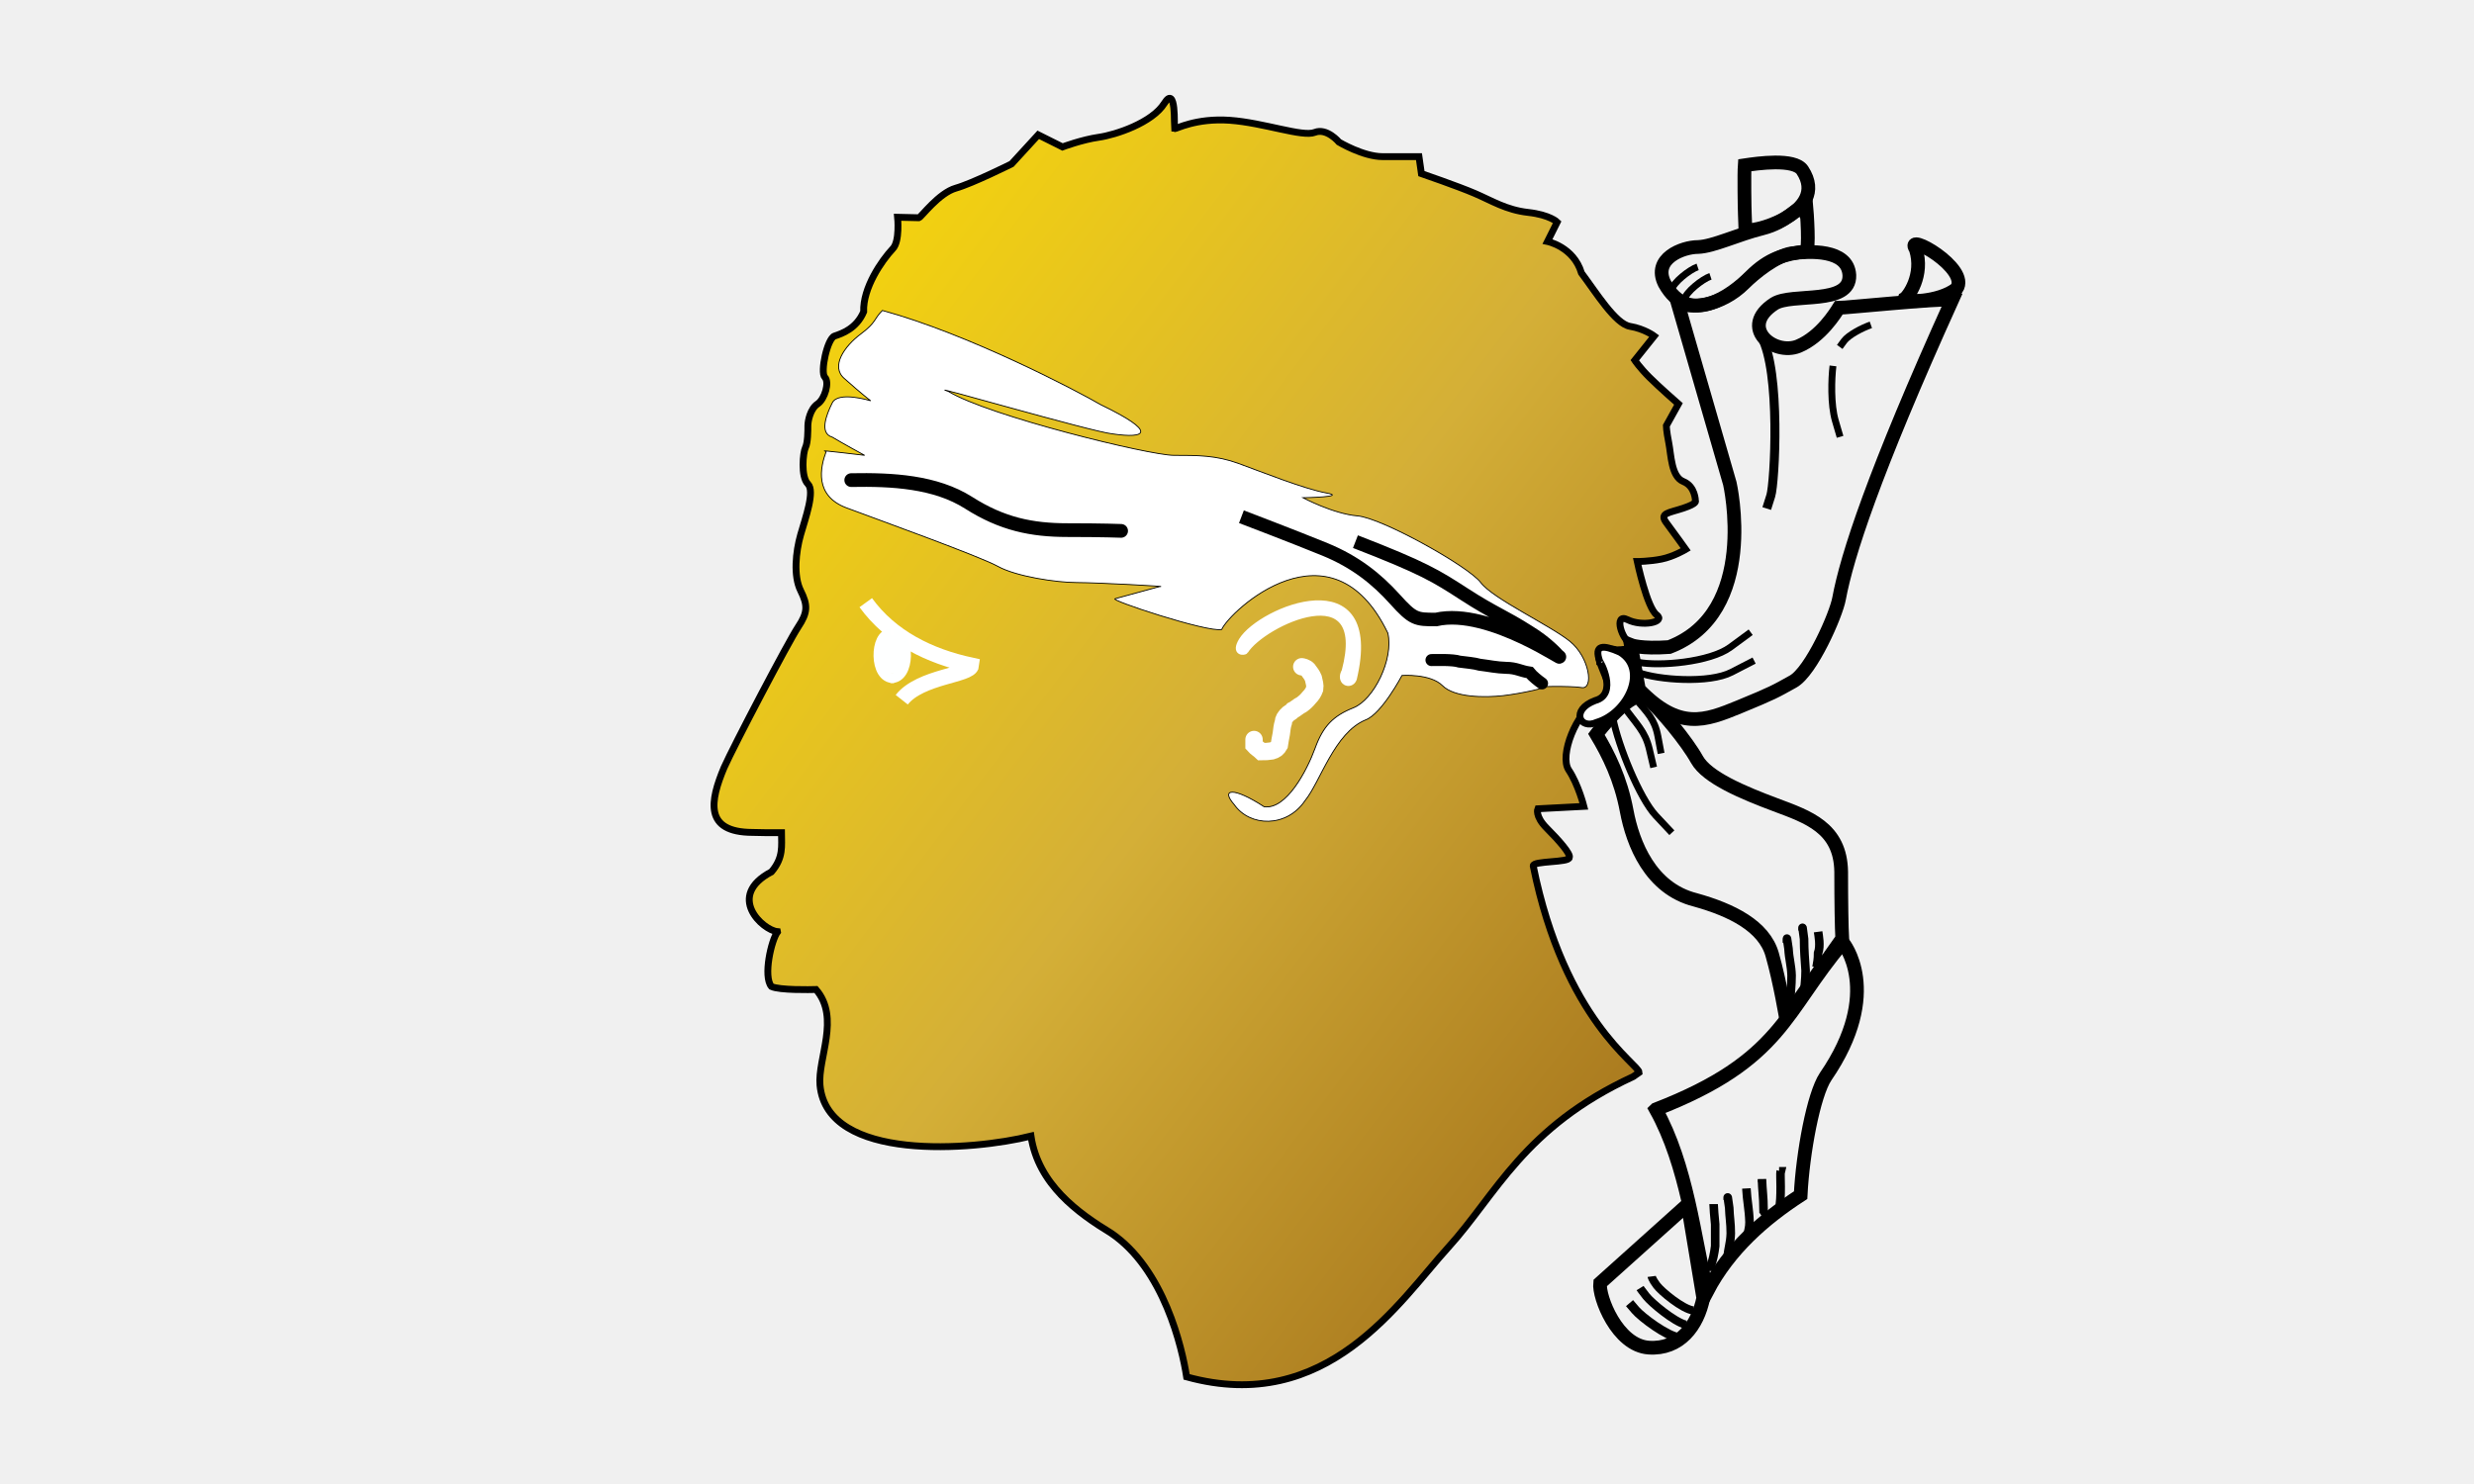
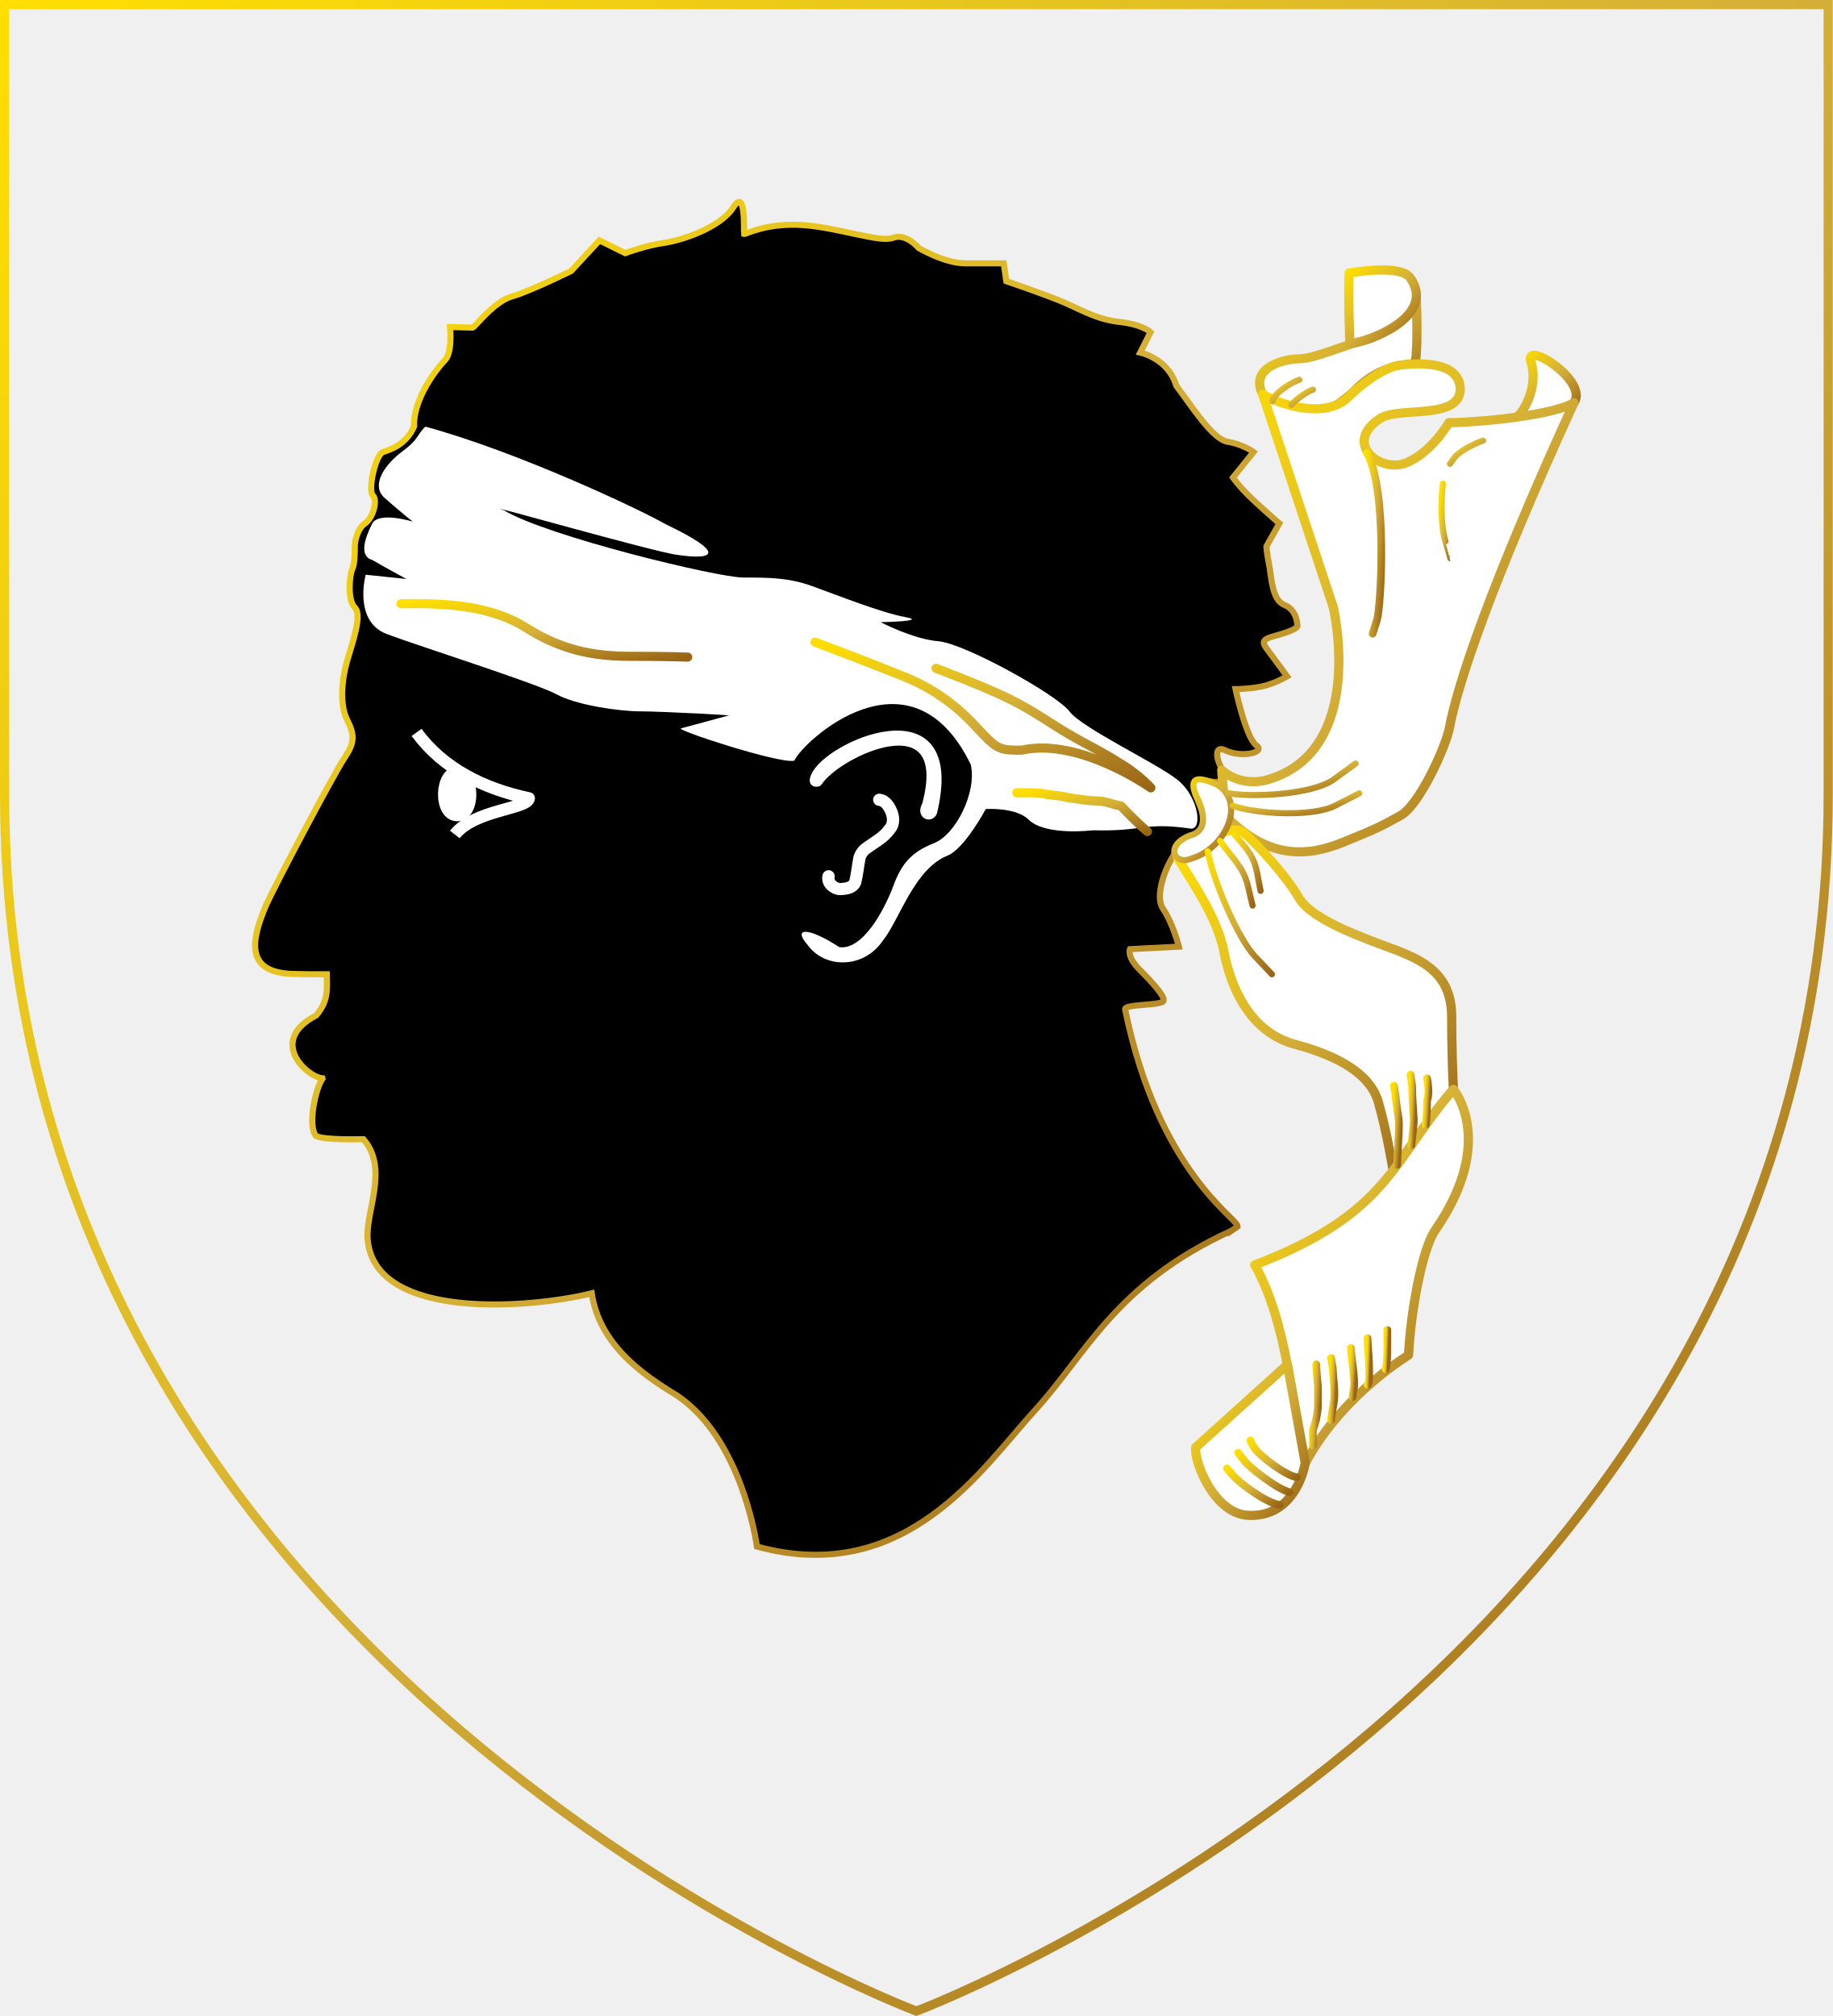
- <svg xmlns="http://www.w3.org/2000/svg" version="1.1" width="750" height="450" viewBox="0 0 750 450" xml:space="preserve">
+ <svg xmlns="http://www.w3.org/2000/svg" height="660" viewBox="-300 -300 600 660" width="600">
  <defs>
    <linearGradient id="goldGrad" x1="0%" y1="0%" x2="100%" y2="100%">
      <stop offset="0%" style="stop-color:#FFDF00;stop-opacity:1" />
      <stop offset="50%" style="stop-color:#D4AF37;stop-opacity:1" />
      <stop offset="100%" style="stop-color:#996515;stop-opacity:1" />
    </linearGradient>
  </defs>
-   <defs>
- </defs>
-   <g transform="matrix(1 0 0 1 375 225)">
-     <g style="">
-       <g transform="matrix(1 0 0 1 0 0)" id="rect2576">
- 
- </g>
-       <g transform="matrix(2.08 0 0 2.08 -9.77 -0.15)" id="path809">
-         <path style="stroke: rgb(0,0,0); stroke-width: 1; stroke-dasharray: none; stroke-linecap: butt; stroke-dashoffset: 0; stroke-linejoin: miter; stroke-miterlimit: 4; fill: url(#goldGrad); fill-rule: evenodd; opacity: 1;" transform=" translate(-152.92, -336.75)" d="M 215.368 385.603 C 199.361 393.006 195.449 402.755 188.381 410.531 C 181.312 418.306 170.773 435.034 150.274 429.378 C 149.631 425.189 146.983 413.636 139.253 408.41 C 134.477 405.501 128.65 401.341 127.59 394.273 C 119.108 396.393 97.866 398.089 96.841 386.851 C 96.488 382.963 99.818 377.006 96.256 372.906 C 95.452 372.931 90.944 373.022 89.762 372.47 C 88.525 371.009 89.746 365.694 90.642 364.514 L 90.633 364.465 C 88.517 364.272 83.057 359.283 89.772 355.748 C 91.543 353.667 91.233 351.966 91.227 350.047 C 90.118 350.062 87.391 350.031 86.992 350.004 C 79.914 349.978 80.823 345.411 82.862 340.551 C 84.276 337.37 92.246 322.172 93.66 320.051 C 95.074 317.931 95.074 316.871 94.014 314.75 C 92.953 312.629 93.307 309.095 94.014 306.621 C 94.72 304.147 96.134 300.259 95.074 299.199 C 94.014 298.139 94.367 294.604 94.72 293.897 C 95.074 293.19 95.074 291.423 95.074 290.716 C 95.074 290.01 95.427 288.242 96.488 287.536 C 97.548 286.829 98.255 284.355 97.548 283.648 C 96.841 282.941 97.901 277.993 98.962 277.639 C 100.022 277.286 102.143 276.579 103.203 274.105 C 103.078 270.615 105.819 266.654 107.444 264.916 C 108.504 263.855 108.151 260.321 108.151 260.321 L 111.261 260.392 C 111.6 260.279 114.159 256.787 116.633 256.08 C 119.107 255.373 124.762 252.546 124.762 252.546 L 128.65 248.304 L 132.185 250.071 C 132.185 250.071 135.012 249.011 137.486 248.658 C 139.96 248.304 145.262 246.537 147.029 243.71 C 148.796 240.882 148.442 247.075 148.499 247.413 C 148.725 247.47 151.623 245.83 156.571 246.184 C 161.52 246.537 167.174 248.658 168.942 247.951 C 170.709 247.244 172.476 249.365 172.476 249.365 C 172.476 249.365 176.01 251.485 178.838 251.485 C 181.665 251.485 184.139 251.485 184.139 251.485 L 184.493 253.959 C 184.493 253.959 189.794 255.783 192.268 256.843 C 194.742 257.903 196.863 259.261 200.044 259.614 C 203.225 259.968 204.285 261.028 204.285 261.028 L 202.871 263.855 C 202.871 263.855 206.688 264.633 207.82 268.45 C 209.94 271.277 212.768 275.872 214.888 276.226 C 217.009 276.579 218.423 277.639 218.423 277.639 L 215.595 281.174 C 215.595 281.174 216.302 282.234 217.716 283.648 C 219.129 285.062 221.957 287.536 221.957 287.536 L 220.19 290.716 C 220.19 290.716 220.19 291.423 220.543 293.19 C 220.897 294.958 220.897 298.139 222.664 298.845 C 224.431 299.552 224.431 301.673 224.431 301.673 C 224.431 301.673 224.784 302.026 222.664 302.733 C 220.543 303.44 219.129 303.44 220.19 304.854 C 221.25 306.267 223.017 308.742 223.017 308.742 C 223.017 308.742 221.25 309.802 219.483 310.155 C 217.716 310.509 215.948 310.509 215.948 310.509 C 215.948 310.509 217.362 317.224 218.776 318.284 C 220.19 319.345 216.655 320.051 214.535 318.991 C 212.414 317.931 213.739 322.172 215.153 322.526 C 216.567 322.879 214.64 323.373 212.979 323.391 C 211.565 323.038 209.745 323.285 210.558 325.37 C 211.619 328.198 212.768 329.594 209.94 331.008 C 207.113 332.422 204.55 338.784 205.964 340.904 C 207.377 343.025 208.173 346.206 208.173 346.206 L 201.458 346.559 C 201.458 346.559 200.998 347.619 202.765 349.387 C 204.532 351.154 206.3 353.168 206.052 353.663 C 206.106 354.428 200.733 354.117 200.787 354.882 C 205.357 377.475 216.213 383.811 216.228 385.001 L 215.368 385.603 L 215.368 385.603 L 215.368 385.603 L 215.368 385.603 L 215.368 385.603 L 215.368 385.603 L 215.368 385.603 L 215.368 385.603 L 215.368 385.603 L 215.368 385.603 L 215.368 385.603 L 215.368 385.603 L 215.368 385.603 L 215.368 385.603 L 215.368 385.603 L 215.368 385.603 L 215.368 385.603 L 215.368 385.603 L 215.368 385.603 z" stroke-linecap="round" />
-       </g>
-       <g transform="matrix(2.08 0 0 2.08 -9.71 -53.42)" id="path792">
-         <path style="stroke: rgb(0,0,0); stroke-width: 0.125; stroke-dasharray: none; stroke-linecap: butt; stroke-dashoffset: 0; stroke-linejoin: miter; stroke-miterlimit: 4; fill: rgb(255,255,255); fill-rule: evenodd; opacity: 1;" transform=" translate(-152.95, -311.16)" d="M 102.756 277.383 C 100.4 279.149 98.339 282.094 100.4 283.86 C 103.05 286.216 104.228 287.099 104.228 287.099 C 104.228 287.099 99.517 285.627 98.634 287.394 C 97.75 289.16 96.72 291.847 98.634 292.399 C 100.106 293.282 103.344 295.049 103.344 295.049 C 103.344 295.049 95.984 294.165 97.75 294.46 C 96.867 296.815 95.984 300.937 100.695 302.704 C 105.406 304.47 120.127 309.77 122.777 311.242 C 125.427 312.714 131.315 313.598 134.26 313.598 C 137.204 313.598 148.099 314.187 146.331 314.187 L 139.854 315.953 C 138.749 316.064 153.251 320.884 155.386 320.443 C 156.526 317.793 171.358 303.882 179.602 320.958 C 180.485 324.786 177.541 330.675 174.596 331.852 C 171.652 333.03 170.18 334.502 169.002 337.741 C 167.825 340.98 164.809 346.757 161.569 346.28 C 157.114 343.372 155.164 343.629 157.225 345.985 C 159.507 349.224 164.843 349.372 167.53 345.396 C 169.775 342.636 171.798 335.497 176.363 333.619 C 178.718 332.736 181.663 327.141 181.663 327.141 C 181.663 327.141 185.785 326.847 187.551 328.614 C 189.318 330.38 193.734 330.38 196.384 330.086 C 199.034 329.791 203.488 328.798 202.015 328.798 C 200.543 328.798 206.101 328.614 207.868 328.909 C 209.635 329.203 209.044 324.492 206.1 322.136 C 203.156 319.781 194.912 315.953 193.145 313.598 C 191.379 311.242 178.718 304.176 175.185 303.882 C 171.652 303.587 167.236 301.232 167.236 301.232 C 167.236 301.232 173.861 301.122 170.622 300.533 C 167.384 299.944 161.053 297.404 157.814 296.226 C 154.575 295.049 151.925 295.049 148.392 295.049 C 144.859 295.049 121.404 289.304 115.551 285.733 C 111.135 284.26 136.505 291.626 139.449 291.921 C 144.454 292.657 146.037 291.663 137.793 287.688 C 134.26 285.627 118.525 277.375 105.931 273.928 C 104.642 275.217 105.111 275.616 102.756 277.383 L 102.756 277.383 L 102.756 277.383 L 102.756 277.383 z" stroke-linecap="round" />
-       </g>
-       <g transform="matrix(2.08 0 0 2.08 14.39 -9.95)" id="path817">
-         <path style="stroke: rgb(255,255,255); stroke-width: 2.53; stroke-dasharray: none; stroke-linecap: round; stroke-dashoffset: 0; stroke-linejoin: miter; stroke-miterlimit: 4; fill: none; fill-rule: evenodd; opacity: 1;" transform=" translate(-164.53, -332.04)" d="M 167.048 325.854 C 167.162 325.867 167.637 325.951 167.942 326.27 C 168.28 326.706 168.566 327.097 168.737 327.518 C 168.862 328.079 169.026 328.543 168.935 329.077 C 168.745 329.601 168.489 329.973 168.14 330.325 C 167.747 330.811 167.461 331.057 167.048 331.365 C 166.587 331.583 166.146 332.008 165.756 332.197 C 165.57 332.45 165.09 332.636 164.862 332.925 C 164.597 333.28 164.393 333.456 164.365 333.965 C 164.193 334.47 164.136 335.092 164.067 335.628 C 163.97 336.219 163.831 336.773 163.769 337.292 C 163.521 337.737 163.25 337.966 162.676 338.124 C 162.202 338.208 161.71 338.228 161.186 338.228 C 160.889 337.944 160.383 337.623 160.093 337.292 C 160.093 337.015 160.093 336.738 160.093 336.46" stroke-linecap="round" />
-       </g>
-       <g transform="matrix(2.08 0 0 2.08 18.61 -29.97)" id="path818">
-         <path style="stroke: rgb(255,255,255); stroke-width: 1; stroke-dasharray: none; stroke-linecap: butt; stroke-dashoffset: 0; stroke-linejoin: miter; stroke-miterlimit: 4; fill: rgb(255,255,255); fill-rule: evenodd; opacity: 1;" transform=" translate(-166.55, -322.43)" d="M 158.768 323.534 C 161.309 319.446 177.219 311.933 173.352 326.517 C 172.468 328.063 174.125 328.726 174.567 327.622 C 178.655 310.386 161.088 317.567 158.326 322.097 C 157.221 323.976 158.768 323.644 158.768 323.534 L 158.768 323.534 L 158.768 323.534 z" stroke-linecap="round" />
-       </g>
-       <g transform="matrix(2.08 0 0 2.08 -76.04 -71.73)" id="path823">
-         <path style="stroke: rgb(0,0,0); stroke-width: 2; stroke-dasharray: none; stroke-linecap: round; stroke-dashoffset: 0; stroke-linejoin: miter; stroke-miterlimit: 4; fill: none; fill-rule: evenodd; opacity: 1;" transform=" translate(-121.09, -302.37)" d="M 101.426 298.674 C 107.392 298.564 113.69 298.895 118.551 301.989 C 123.412 305.082 127.721 305.966 132.914 305.966 C 138.107 305.966 140.758 306.077 140.758 306.077 L 140.758 306.077" stroke-linecap="round" />
-       </g>
-       <g transform="matrix(2.08 0 0 2.08 49.55 -47.05)" id="path824">
-         <path style="stroke: rgb(0,0,0); stroke-width: 1.976; stroke-dasharray: none; stroke-linecap: butt; stroke-dashoffset: 0; stroke-linejoin: miter; stroke-miterlimit: 4; fill: none; fill-rule: evenodd; opacity: 1;" transform=" translate(-181.41, -314.22)" d="M 174.85 307.631 C 184.82 311.49 186.587 312.625 190.797 315.349 C 195.006 318.074 196.563 318.527 200.108 320.798 C 202.745 322.387 204.318 324.203 204.318 324.203 C 206.588 326.019 194.467 317.165 186.593 318.982 C 183.712 318.982 183.269 318.982 180.61 316.03 C 177.952 313.079 174.85 310.582 170.418 308.766 C 165.987 306.95 158.233 303.998 158.233 303.998" stroke-linecap="round" />
-       </g>
-       <g transform="matrix(2.08 0 0 2.08 75.72 -21.32)" id="path826">
-         <path style="stroke: rgb(0,0,0); stroke-width: 1.75; stroke-dasharray: none; stroke-linecap: round; stroke-dashoffset: 0; stroke-linejoin: miter; stroke-miterlimit: 4; fill: none; fill-rule: evenodd; opacity: 1;" transform=" translate(-193.99, -326.58)" d="M 185.929 324.884 C 186.533 324.884 189.048 324.789 190.015 325.111 C 190.859 325.225 192.209 325.335 192.967 325.565 C 194.25 325.718 195.434 325.985 196.826 326.019 C 198.323 326.033 198.856 326.49 200.231 326.7 C 200.661 327.238 201.474 327.883 202.047 328.289" stroke-linecap="round" />
-       </g>
-       <g transform="matrix(2.08 0 0 2.08 -96.52 -27.54)" id="path808">
-         <path style="stroke: rgb(255,255,255); stroke-width: 2.25; stroke-dasharray: none; stroke-linecap: butt; stroke-dashoffset: 0; stroke-linejoin: miter; stroke-miterlimit: 4; fill: none; fill-rule: evenodd; opacity: 1;" transform=" translate(-111.26, -323.59)" d="M 103.556 316.517 C 107.217 321.566 112.828 324.334 118.96 325.647 C 118.805 327.131 111.517 327.226 108.801 330.667" stroke-linecap="round" />
-       </g>
-       <g transform="matrix(2.08 0 0 2.08 150.9 -147.84)" id="path865">
-         <path style="stroke: rgb(0,0,0); stroke-width: 2; stroke-dasharray: none; stroke-linecap: butt; stroke-dashoffset: 0; stroke-linejoin: miter; stroke-miterlimit: 4; fill: none; fill-rule: evenodd; opacity: 1;" transform=" translate(-230.1, -265.81)" d="M 240.499 258.367 C 240.616 259.656 241.021 265.286 240.46 265.349 C 237.282 265.803 235.09 266.335 232.365 269.059 C 229.641 271.784 223.407 276.422 219.872 270.055 C 218.056 266.423 222.479 264.724 224.749 264.724 C 226.98 264.646 230.486 262.923 234.118 262.014 C 237.751 261.106 239.225 258.773 239.679 259.227 L 240.499 258.367 L 240.499 258.367 z" stroke-linecap="round" />
-       </g>
-       <g transform="matrix(2.08 0 0 2.08 210.54 -142.34)" id="path863">
-         <path style="stroke: rgb(0,0,0); stroke-width: 2; stroke-dasharray: none; stroke-linecap: butt; stroke-dashoffset: 0; stroke-linejoin: miter; stroke-miterlimit: 4; fill: none; fill-rule: evenodd; opacity: 1;" transform=" translate(-258.74, -268.45)" d="M 254.814 272.274 C 255.311 272 257.667 268.853 256.448 265.017 C 254.681 262.367 264.447 267.87 262.386 270.814 C 259.777 272.846 254.61 272.821 254.814 272.274 L 254.814 272.274 z" stroke-linecap="round" />
-       </g>
-       <g transform="matrix(2.08 0 0 2.08 163.51 -165.47)" id="path864">
-         <path style="stroke: rgb(0,0,0); stroke-width: 2; stroke-dasharray: none; stroke-linecap: butt; stroke-dashoffset: 0; stroke-linejoin: miter; stroke-miterlimit: 4; fill: none; fill-rule: evenodd; opacity: 1;" transform=" translate(-236.15, -257.35)" d="M 231.556 259.984 C 231.514 259.383 231.442 254.011 231.533 252.825 C 233.358 252.551 238.761 251.768 239.939 253.534 C 244.127 259.863 231.929 263.015 231.635 262.132 L 231.556 259.984 L 231.556 259.984 z" stroke-linecap="round" />
-       </g>
-       <g transform="matrix(2.08 0 0 2.08 168.1 -77.75)" id="path862">
-         <path style="stroke: rgb(0,0,0); stroke-width: 2; stroke-dasharray: none; stroke-linecap: butt; stroke-dashoffset: 0; stroke-linejoin: miter; stroke-miterlimit: 4; fill: none; fill-rule: evenodd; opacity: 1;" transform=" translate(-238.35, -299.48)" d="M 221.705 272.672 L 229.36 299.171 C 229.36 299.171 233.682 317.981 220.527 323.019 C 216.405 323.314 214.933 322.725 214.933 322.725 L 216.111 329.202 C 221.95 335.224 225.715 333.801 230.72 331.74 C 235.726 329.679 235.929 329.518 238.579 328.045 C 241.228 326.573 244.882 318.275 245.288 315.916 C 246.424 309.815 250.26 297.832 261.776 272.378 C 259.699 272.195 246.151 273.564 245.238 273.564 C 244.782 274.293 242.652 277.774 239.371 279.149 C 235.767 280.622 230.576 276.378 235.838 272.966 C 238.409 271.328 246.94 273.259 246.781 268.803 C 246.564 264.931 240.843 265.311 238.487 265.606 C 236.132 265.9 232.893 268.55 231.421 270.022 C 228.124 273.319 223.471 273.85 221.705 272.672 L 221.705 272.672 L 221.705 272.672 L 221.705 272.672 L 221.705 272.672 z" stroke-linecap="round" />
-       </g>
-       <g transform="matrix(2.08 0 0 2.08 146.21 34.89)" id="path859">
-         <path style="stroke: rgb(0,0,0); stroke-width: 2; stroke-dasharray: none; stroke-linecap: butt; stroke-dashoffset: 0; stroke-linejoin: miter; stroke-miterlimit: 4; fill: none; fill-rule: evenodd; opacity: 1;" transform=" translate(-227.84, -353.58)" d="M 209.928 335.68 C 211.694 338.624 213.461 342.157 214.344 346.868 C 215.227 351.579 217.778 358.168 224.355 359.823 C 229.655 361.295 234.365 363.651 235.543 367.773 C 236.721 371.895 237.563 377.153 237.563 377.062 L 245.757 365.467 C 245.666 363.916 245.603 360.138 245.603 355.722 C 245.512 349.298 240.752 347.731 236.041 345.964 C 231.33 344.198 226.051 342.004 224.579 339.354 C 223.107 336.704 219.35 332.147 217.288 330.38 C 215.227 328.614 209.928 335.68 209.928 335.68 L 209.928 335.68 L 209.928 335.68 L 209.928 335.68 z" stroke-linecap="round" />
-       </g>
-       <g transform="matrix(2.08 0 0 2.08 157.46 113.7)" id="path860">
-         <path style="stroke: rgb(0,0,0); stroke-width: 2; stroke-dasharray: none; stroke-linecap: butt; stroke-dashoffset: 0; stroke-linejoin: miter; stroke-miterlimit: 4; fill: none; fill-rule: evenodd; opacity: 1;" transform=" translate(-233.24, -391.43)" d="M 218.588 390.336 C 223.139 398.52 224.181 409.028 226.053 416.858 C 229.3 410.689 234.356 406.292 239.686 402.83 C 239.998 396.688 241.554 388.21 243.32 385.56 C 251.853 373.125 245.848 366.006 245.848 366.006 C 237.321 376.019 237.027 383.184 218.603 390.322 L 218.588 390.336 L 218.588 390.336 L 218.588 390.336 z" stroke-linecap="round" />
-       </g>
-       <g transform="matrix(2.08 0 0 2.08 125.7 161.95)" id="path866">
-         <path style="stroke: rgb(0,0,0); stroke-width: 2; stroke-dasharray: none; stroke-linecap: butt; stroke-dashoffset: 0; stroke-linejoin: miter; stroke-miterlimit: 4; fill: none; fill-rule: evenodd; opacity: 1;" transform=" translate(-217.99, -414.61)" d="M 210.479 415.631 C 210.244 417.662 212.962 424.723 217.563 425.039 C 222.082 425.348 224.69 421.872 225.516 417.808 L 223.251 404.161 L 210.479 415.631 L 210.479 415.631 z" stroke-linecap="round" />
-       </g>
-       <g transform="matrix(2.08 0 0 2.08 112.06 -17.08)" id="path912">
-         <path style="stroke: rgb(0,0,0); stroke-width: 1; stroke-dasharray: none; stroke-linecap: butt; stroke-dashoffset: 0; stroke-linejoin: miter; stroke-miterlimit: 4; fill: rgb(255,255,255); fill-rule: evenodd; opacity: 1;" transform=" translate(-211.44, -328.62)" d="M 210.447 325.111 C 209.539 322.614 210.901 322.614 213.398 323.749 C 217.485 326.246 214.533 332.603 209.993 333.965 C 207.496 335.1 206.134 332.149 209.766 330.787 C 213.171 329.878 210.447 324.884 210.447 325.111 L 210.674 325.111 L 210.447 325.111 L 210.447 325.111 z" stroke-linecap="round" />
-       </g>
-       <g transform="matrix(2.08 0 0 2.08 171.91 66.33)" id="path955">
-         <path style="stroke: rgb(0,0,0); stroke-width: 1.25; stroke-dasharray: none; stroke-linecap: butt; stroke-dashoffset: 0; stroke-linejoin: miter; stroke-miterlimit: 4; fill: none; fill-rule: evenodd; opacity: 1;" transform=" translate(-240.19, -368.68)" d="M 239.96 363.959 C 239.96 364.062 239.96 364.165 239.96 364.267 C 239.96 363.436 239.945 363.859 240.187 365.499 C 240.187 367.165 240.311 368.564 240.414 370.118 C 240.414 371.404 240.261 372.326 240.187 373.505" stroke-linecap="round" />
-       </g>
-       <g transform="matrix(2.08 0 0 2.08 167.42 69.6)" id="path956">
-         <path style="stroke: rgb(0,0,0); stroke-width: 1.25; stroke-dasharray: none; stroke-linecap: butt; stroke-dashoffset: 0; stroke-linejoin: miter; stroke-miterlimit: 4; fill: none; fill-rule: evenodd; opacity: 1;" transform=" translate(-238.03, -370.25)" d="M 237.69 365.497 C 237.69 365.684 237.69 365.872 237.69 366.059 C 237.69 365.019 237.66 365.313 237.917 366.902 C 238.008 368.487 238.326 369.314 238.37 370.838 C 238.37 372.385 238.186 373.586 238.143 375.055" stroke-linecap="round" />
-       </g>
-       <g transform="matrix(2.08 0 0 2.08 164.58 135.85)" id="path957">
-         <path style="stroke: rgb(0,0,0); stroke-width: 1.25; stroke-dasharray: none; stroke-linecap: butt; stroke-dashoffset: 0; stroke-linejoin: miter; stroke-miterlimit: 4; fill: none; fill-rule: evenodd; opacity: 1;" transform=" translate(-236.67, -402.07)" d="M 236.554 399.346 C 236.63 399.346 236.706 399.346 236.781 399.346 C 236.721 399.56 236.781 400.777 236.781 401.59 C 236.781 402.813 236.758 404.008 236.554 404.795" stroke-linecap="round" />
-       </g>
-       <g transform="matrix(2.08 0 0 2.08 159.4 138.21)" id="path958">
-         <path style="stroke: rgb(0,0,0); stroke-width: 1.25; stroke-dasharray: none; stroke-linecap: butt; stroke-dashoffset: 0; stroke-linejoin: miter; stroke-miterlimit: 4; fill: none; fill-rule: evenodd; opacity: 1;" transform=" translate(-234.18, -403.21)" d="M 234.057 400.482 C 234.057 400.633 234.057 400.784 234.057 400.936 L 234.057 400.482 C 234.057 400.633 234.057 400.784 234.057 400.936 L 234.057 400.482 C 234.106 402.159 234.284 403.087 234.284 404.795 C 234.284 405.317 234.382 405.713 234.057 405.93" stroke-linecap="round" />
-       </g>
-       <g transform="matrix(2.08 0 0 2.08 154.89 142.46)" id="path960">
-         <path style="stroke: rgb(0,0,0); stroke-width: 1.25; stroke-dasharray: none; stroke-linecap: butt; stroke-dashoffset: 0; stroke-linejoin: miter; stroke-miterlimit: 4; fill: none; fill-rule: evenodd; opacity: 1;" transform=" translate(-232.01, -405.25)" d="M 231.787 401.844 C 231.879 403.672 232.185 404.868 232.241 406.747 C 232.241 407.691 232.052 407.796 232.014 408.654" stroke-linecap="round" />
-       </g>
-       <g transform="matrix(2.08 0 0 2.08 149.22 147.11)" id="path961">
-         <path style="stroke: rgb(0,0,0); stroke-width: 1.25; stroke-dasharray: none; stroke-linecap: butt; stroke-dashoffset: 0; stroke-linejoin: miter; stroke-miterlimit: 4; fill: none; fill-rule: evenodd; opacity: 1;" transform=" translate(-229.29, -407.48)" d="M 229.063 403.226 C 229.063 403.322 229.063 403.418 229.063 403.513 C 229.063 402.739 229.048 403.133 229.29 404.661 C 229.331 406.07 229.517 406.83 229.517 408.39 C 229.474 409.889 229.143 410.513 229.063 411.832" stroke-linecap="round" />
-       </g>
-       <g transform="matrix(2.08 0 0 2.08 144.26 150.26)" id="path963">
-         <path style="stroke: rgb(0,0,0); stroke-width: 1.25; stroke-dasharray: none; stroke-linecap: butt; stroke-dashoffset: 0; stroke-linejoin: miter; stroke-miterlimit: 4; fill: none; fill-rule: evenodd; opacity: 1;" transform=" translate(-226.91, -408.99)" d="M 227.019 404.114 C 227.019 404.519 227.142 406.093 227.247 407.065 C 227.247 408.125 227.247 409.184 227.247 410.243 C 227.121 411.301 226.89 412.438 226.565 413.195 C 226.565 413.422 226.565 413.649 226.565 413.876" stroke-linecap="round" />
-       </g>
-       <g transform="matrix(2.08 0 0 2.08 176.12 62.92)" id="path977">
-         <path style="stroke: rgb(0,0,0); stroke-width: 1.25; stroke-dasharray: none; stroke-linecap: butt; stroke-dashoffset: 0; stroke-linejoin: miter; stroke-miterlimit: 4; fill: none; fill-rule: evenodd; opacity: 1;" transform=" translate(-242.21, -367.04)" d="M 242.23 364.459 C 242.287 364.886 242.624 366.514 242.23 367.56 C 242.23 368.486 242.124 368.96 242.003 369.628" stroke-linecap="round" />
-       </g>
-       <g transform="matrix(2.08 0 0 2.08 138.66 -28.5)" id="path978">
-         <path style="stroke: rgb(0,0,0); stroke-width: 1; stroke-dasharray: none; stroke-linecap: butt; stroke-dashoffset: 0; stroke-linejoin: miter; stroke-miterlimit: 4; fill: none; fill-rule: evenodd; opacity: 1;" transform=" translate(-224.22, -323.13)" d="M 216.016 325.204 C 219.062 325.829 226.484 325.204 229.453 323.017 C 232.422 320.829 232.422 320.829 232.422 320.829" stroke-linecap="round" />
-       </g>
-       <g transform="matrix(2.08 0 0 2.08 139.19 -21.81)" id="path979">
-         <path style="stroke: rgb(0,0,0); stroke-width: 1; stroke-dasharray: none; stroke-linecap: butt; stroke-dashoffset: 0; stroke-linejoin: miter; stroke-miterlimit: 4; fill: none; fill-rule: evenodd; opacity: 1;" transform=" translate(-224.47, -326.35)" d="M 216.026 326.698 C 218.936 327.795 226.364 328.348 229.64 326.655 C 232.917 324.963 232.917 324.963 232.917 324.963" stroke-linecap="round" />
-       </g>
-       <g transform="matrix(2.08 0 0 2.08 124.84 -4.67)" id="path980">
-         <path style="stroke: rgb(0,0,0); stroke-width: 1; stroke-dasharray: none; stroke-linecap: butt; stroke-dashoffset: 0; stroke-linejoin: miter; stroke-miterlimit: 4; fill: none; fill-rule: evenodd; opacity: 1;" transform=" translate(-217.58, -334.58)" d="M 215.781 330.673 C 217.344 332.548 218.438 333.486 218.906 335.986 C 219.375 338.486 219.375 338.486 219.375 338.486" stroke-linecap="round" />
-       </g>
-       <g transform="matrix(2.08 0 0 2.08 121.75 -1.58)" id="path981">
-         <path style="stroke: rgb(0,0,0); stroke-width: 1; stroke-dasharray: none; stroke-linecap: butt; stroke-dashoffset: 0; stroke-linejoin: miter; stroke-miterlimit: 4; fill: none; fill-rule: evenodd; opacity: 1;" transform=" translate(-216.09, -336.06)" d="M 213.906 331.611 C 215.781 334.267 217.031 335.204 217.656 337.861 C 218.281 340.517 218.281 340.517 218.281 340.517" stroke-linecap="round" />
-       </g>
-       <g transform="matrix(2.08 0 0 2.08 122.89 10.13)" id="path982">
-         <path style="stroke: rgb(0,0,0); stroke-width: 1; stroke-dasharray: none; stroke-linecap: butt; stroke-dashoffset: 0; stroke-linejoin: miter; stroke-miterlimit: 4; fill: none; fill-rule: evenodd; opacity: 1;" transform=" translate(-216.64, -341.69)" d="M 212.344 333.329 C 213.125 337.392 216.25 345.048 218.594 347.548 C 220.938 350.048 220.938 350.048 220.938 350.048" stroke-linecap="round" />
-       </g>
-       <g transform="matrix(2.08 0 0 2.08 132.01 167.23)" id="path983">
-         <path style="stroke: rgb(0,0,0); stroke-width: 1.196; stroke-dasharray: none; stroke-linecap: butt; stroke-dashoffset: 0; stroke-linejoin: miter; stroke-miterlimit: 4; fill: none; fill-rule: evenodd; opacity: 1;" transform=" translate(-221.02, -417.15)" d="M 224.06 419.629 C 222.483 419.425 219.416 416.878 218.728 415.964 C 218.04 415.049 217.989 414.663 217.989 414.663" stroke-linecap="round" />
-       </g>
-       <g transform="matrix(2.08 0 0 2.08 129.13 171.15)" id="path984">
-         <path style="stroke: rgb(0,0,0); stroke-width: 1.196; stroke-dasharray: none; stroke-linecap: butt; stroke-dashoffset: 0; stroke-linejoin: miter; stroke-miterlimit: 4; fill: none; fill-rule: evenodd; opacity: 1;" transform=" translate(-219.64, -419.03)" d="M 222.97 421.697 C 221.265 421.284 217.946 418.492 217.201 417.548 C 216.456 416.603 216.305 416.357 216.305 416.357" stroke-linecap="round" />
-       </g>
-       <g transform="matrix(2.08 0 0 2.08 126.55 175.41)" id="path985">
-         <path style="stroke: rgb(0,0,0); stroke-width: 1.353; stroke-dasharray: none; stroke-linecap: butt; stroke-dashoffset: 0; stroke-linejoin: miter; stroke-miterlimit: 4; fill: none; fill-rule: evenodd; opacity: 1;" transform=" translate(-218.4, -421.07)" d="M 222.034 423.602 C 220.234 423.404 216.51 420.585 215.639 419.564 C 214.767 418.543 214.767 418.543 214.767 418.543" stroke-linecap="round" />
-       </g>
-       <g transform="matrix(2.08 0 0 2.08 181.57 -103.29)" id="path986">
-         <path style="stroke: rgb(0,0,0); stroke-width: 1; stroke-dasharray: none; stroke-linecap: butt; stroke-dashoffset: 0; stroke-linejoin: miter; stroke-miterlimit: 4; fill: none; fill-rule: evenodd; opacity: 1;" transform=" translate(-244.83, -287.21)" d="M 244.398 282.038 C 244.168 283.934 244.053 287.668 244.742 290.024 C 245.432 292.38 245.432 292.38 245.432 292.38" stroke-linecap="round" />
-       </g>
-       <g transform="matrix(2.08 0 0 2.08 187.43 -123.15)" id="path987">
-         <path style="stroke: rgb(0,0,0); stroke-width: 1; stroke-dasharray: none; stroke-linecap: butt; stroke-dashoffset: 0; stroke-linejoin: miter; stroke-miterlimit: 4; fill: none; fill-rule: evenodd; opacity: 1;" transform=" translate(-247.64, -277.67)" d="M 249.913 276.063 C 248.592 276.523 246.638 277.557 246.006 278.419 C 245.374 279.281 245.374 279.281 245.374 279.281" stroke-linecap="round" />
-       </g>
-       <g transform="matrix(2.08 0 0 2.08 161.02 -96.86)" id="path988">
-         <path style="stroke: rgb(0,0,0); stroke-width: 1.315; stroke-dasharray: none; stroke-linecap: butt; stroke-dashoffset: 0; stroke-linejoin: miter; stroke-miterlimit: 4; fill: none; fill-rule: evenodd; opacity: 1;" transform=" translate(-234.96, -290.3)" d="M 233.968 277.764 C 236.814 282.767 235.93 299.111 235.342 300.973 C 234.753 302.834 234.753 302.834 234.753 302.834" stroke-linecap="round" />
-       </g>
-       <g transform="matrix(2.08 0 0 2.08 135.7 -140.57)" id="path989">
-         <path style="stroke: rgb(0,0,0); stroke-width: 1; stroke-dasharray: none; stroke-linecap: butt; stroke-dashoffset: 0; stroke-linejoin: miter; stroke-miterlimit: 4; fill: none; fill-rule: evenodd; opacity: 1;" transform=" translate(-222.79, -269.31)" d="M 224.688 267.626 C 223.516 268.017 221.094 269.931 220.898 270.985" stroke-linecap="round" />
-       </g>
-       <g transform="matrix(2.08 0 0 2.08 139.6 -137.72)" id="path990">
-         <path style="stroke: rgb(0,0,0); stroke-width: 1; stroke-dasharray: none; stroke-linecap: butt; stroke-dashoffset: 0; stroke-linejoin: miter; stroke-miterlimit: 4; fill: none; fill-rule: evenodd; opacity: 1;" transform=" translate(-224.67, -270.67)" d="M 226.562 268.993 C 225.391 269.384 222.969 271.298 222.773 272.353" stroke-linecap="round" />
-       </g>
-       <g transform="matrix(2.08 0 0 2.08 -106.35 -26.1)" id="path1049">
-         <path style="stroke: rgb(254,255,255); stroke-width: 1.45; stroke-dasharray: none; stroke-linecap: butt; stroke-dashoffset: 0; stroke-linejoin: miter; stroke-miterlimit: 4; fill: none; fill-rule: evenodd; opacity: 1;" transform=" translate(-129.04, -95.53)" d="M 129.672 92.309 C 127.351 92.184 127.163 98.914 130.154 98.758" stroke-linecap="round" />
-       </g>
-       <g transform="matrix(2.08 0 0 2.08 -102.69 -26.1)" id="path1051">
-         <path style="stroke: rgb(254,255,255); stroke-width: 1.45; stroke-dasharray: none; stroke-linecap: butt; stroke-dashoffset: 0; stroke-linejoin: miter; stroke-miterlimit: 4; fill: none; fill-rule: evenodd; opacity: 1;" transform=" translate(-130.79, -95.53)" d="M 130.159 92.309 C 132.48 92.184 132.668 98.913 129.677 98.758" stroke-linecap="round" />
-       </g>
-       <g transform="matrix(2.08 0 0 2.08 -104.42 -26.67)" id="path1052">
-         <path style="stroke: rgb(254,255,255); stroke-width: 3.572; stroke-dasharray: none; stroke-linecap: butt; stroke-dashoffset: 0; stroke-linejoin: miter; stroke-miterlimit: 4; fill: none; fill-rule: evenodd; opacity: 1;" transform=" translate(-129.96, -95.26)" d="M 130.001 92.443 L 129.921 98.082 L 129.921 98.082" stroke-linecap="round" />
-       </g>
+   <radialGradient id="a" cx="-80" cy="-80" gradientTransform="matrix(1 0 0 .9998326 0 -.049961)" gradientUnits="userSpaceOnUse" r="405">
+     <stop offset="0" stop-color="#fff" stop-opacity=".31" />
+     <stop offset=".19" stop-color="#fff" stop-opacity=".25" />
+     <stop offset=".6" stop-color="#6b6b6b" stop-opacity=".125" />
+     <stop offset="1" stop-opacity=".125" />
+   </radialGradient>
+   <path d="m-298.5-298.5h597v258.543c0 286.248-298.5 398.457-298.5 398.457s-298.5-112.209-298.5-398.457z" fill="none" />
+   <g stroke-width=".752" transform="matrix(2.385475 0 0 2.361609 -410.6527 -807.7123)">
+     <path d="m215.368 385.603c-16.007 7.403-19.919 17.152-26.988 24.928s-17.608 24.503-38.107 18.848c-.643-4.189-3.291-15.743-11.02-20.968-4.776-2.909-10.603-7.069-11.663-14.137-8.482 2.121-29.724 3.817-30.749-7.422-.353-3.888 2.977-9.844-.585-13.945-.805.026-5.312.116-6.494-.435-1.237-1.461-.016-6.776.88-7.956l-.01-.049c-2.116-.193-7.576-5.182-.86-8.716 1.771-2.082 1.461-3.783 1.455-5.701-1.11.015-3.836-.016-4.235-.043-7.078-.026-6.169-4.593-4.13-9.454 1.414-3.181 9.385-18.379 10.798-20.499 1.414-2.121 1.414-3.181.353-5.301-1.06-2.121-.707-5.655 0-8.129.707-2.474 2.121-6.362 1.06-7.422-1.06-1.06-.707-4.595-.353-5.301.353-.707.353-2.474.353-3.181s.353-2.474 1.414-3.181c1.06-.707 1.767-3.181 1.06-3.888-.707-.707.353-5.655 1.414-6.008 1.06-.353 3.181-1.06 4.241-3.534-.125-3.49 2.616-7.452 4.241-9.189 1.06-1.06.707-4.595.707-4.595l3.11.071c.339-.113 2.899-3.606 5.373-4.312 2.474-.707 8.129-3.534 8.129-3.534l3.888-4.241 3.534 1.767s2.828-1.06 5.301-1.414c2.474-.353 7.776-2.121 9.543-4.948 1.767-2.828 1.414 3.365 1.47 3.704.226.056 3.124-1.583 8.072-1.23 4.948.353 10.603 2.474 12.37 1.767 1.767-.707 3.534 1.414 3.534 1.414s3.534 2.121 6.362 2.121h5.301l.353 2.474s5.301 1.824 7.776 2.884c2.474 1.06 4.595 2.417 7.776 2.771 3.181.353 4.241 1.414 4.241 1.414l-1.414 2.828s3.817.778 4.948 4.595c2.121 2.828 4.948 7.422 7.069 7.776s3.534 1.414 3.534 1.414l-2.827 3.534s.707 1.06 2.121 2.474c1.414 1.414 4.241 3.888 4.241 3.888l-1.767 3.181s0 .707.353 2.474c.353 1.767.353 4.948 2.121 5.655 1.767.707 1.767 2.828 1.767 2.828s.353.353-1.767 1.06c-2.121.707-3.534.707-2.474 2.121s2.828 3.888 2.828 3.888-1.767 1.06-3.534 1.414c-1.767.353-3.534.353-3.534.353s1.414 6.715 2.828 7.776c1.414 1.06-2.121 1.767-4.241.707s-.795 3.181.618 3.534-.513.848-2.174.866c-1.414-.353-3.233-.106-2.421 1.98 1.06 2.827 2.209 4.224-.618 5.637-2.828 1.414-5.39 7.776-3.976 9.896s2.209 5.301 2.209 5.301l-6.715.353s-.46 1.06 1.308 2.827c1.767 1.767 3.534 3.782 3.287 4.276.053.765-5.319.455-5.266 1.219 4.571 22.593 15.426 28.929 15.441 30.119l-.86.602z" fill-rule="evenodd" stroke="url(#goldGrad)" stroke-width=".843" />
+     <path d="m101.576 277.582c-2.355 1.767-4.416 4.711-2.355 6.478 2.65 2.355 3.828 3.239 3.828 3.239s-4.711-1.472-5.594.294-1.914 4.454 0 5.005c1.472.883 4.711 2.65 4.711 2.65l-5.594-.589s-1.767 6.477 2.944 8.244c4.711 1.767 20.612 6.868 23.262 8.34 2.65 1.472 8.538 2.355 11.483 2.355s13.839.589 12.072.589l-6.478 1.767c-1.105.111 13.397 4.931 15.532 4.49 1.141-2.651 15.972-16.561 24.216.515.883 3.828-2.061 9.716-5.005 10.894-2.944 1.178-4.416 2.65-5.594 5.889-1.178 3.239-4.193 9.016-7.433 8.539-4.455-2.908-6.405-2.651-4.344-.295 2.282 3.239 7.618 3.387 10.305-.589 2.245-2.76 4.268-9.899 8.833-11.777 2.355-.883 5.3-6.478 5.3-6.478s4.122-.294 5.889 1.472c1.767 1.766 6.183 1.766 8.833 1.472 7.004.187 7.002-1.166 13.338-.241 1.767.294 1.177-4.417-1.768-6.772-2.944-2.355-13.042-7.119-14.808-9.475s-14.427-9.422-17.96-9.716c-3.533-.294-7.95-2.65-7.95-2.65s6.625-.11 3.387-.699c-3.239-.589-9.57-3.129-12.809-4.306s-5.889-1.178-9.422-1.178c-3.533 0-26.988-5.745-32.841-9.316-4.416-1.472 20.953 5.893 23.898 6.188 5.005.736 6.588-.258-1.656-4.233-3.533-2.061-20.448-10.114-33.041-13.561-1.289 1.289-.82 1.688-3.176 3.455z" fill="#fff" fill-rule="evenodd" />
+     <path d="m167.048 325.854c.955.116 1.457 1.084 1.752 1.895.247.739.21 1.64-.358 2.227-.79 1.136-2.049 1.766-3.133 2.571-.567.407-.972 1.029-1.035 1.732-.188 1.009-.278 2.043-.534 3.034-.342.782-1.303.895-2.053.925-.864-.024-1.83-.842-1.594-1.778" fill="none" stroke="#fff" stroke-linecap="round" stroke-width="1.685" />
+     <g stroke-linejoin="round">
+       <path d="m158.768 323.534c2.541-4.088 18.451-11.601 14.584 2.983-.884 1.547.773 2.21 1.215 1.105 4.088-17.236-13.479-10.054-16.241-5.524-1.105 1.878.442 1.547.442 1.436z" fill="#fff" fill-rule="evenodd" stroke="#fff" stroke-width=".843" />
+       <path d="m101.426 298.674c5.966-.111 12.264.221 17.125 3.314 4.861 3.094 9.17 3.978 14.363 3.978 5.193 0 7.845.111 7.845.111" fill="none" stroke="url(#goldGrad)" stroke-linecap="round" stroke-width="1.264" />
+       <path d="m174.85 307.631c9.97 3.859 11.737 4.995 15.947 7.719s5.766 3.178 9.311 5.448c2.637 1.589 4.21 3.405 4.21 3.405s-9.85-7.038-17.725-5.221c-2.88 0-3.324 0-5.982-2.951-2.659-2.951-5.761-5.448-10.192-7.265-4.431-1.816-12.186-4.767-12.186-4.767" fill="none" stroke="url(#goldGrad)" stroke-linecap="round" stroke-width="1.264" />
+       <path d="m185.929 324.884c.604 0 3.119-.095 4.086.227.844.114 2.194.224 2.951.454 1.284.153 2.467.42 3.859.454 1.497.013 2.03.471 3.405.681.43.537 3.05 3.149 3.623 3.555" fill="none" stroke="url(#goldGrad)" stroke-linecap="round" stroke-width="1.264" />
+       <path d="m103.556 316.517c3.661 5.049 9.271 7.817 15.403 9.13-.155 1.484-7.442 1.579-10.158 5.019" fill="none" stroke="#fff" stroke-width="1.685" />
+       <path d="m240.708 255.699c.117 1.289.313 9.586-.248 9.65-3.178.454-5.37.986-8.095 3.71-2.724 2.724-9.165 6.937-12.7.57-1.816-3.632 2.813-4.906 5.083-4.906 2.231-.078 5.737-1.801 9.369-2.71 2.435-.645 5.153-4.81 6.589-6.315z" fill="#fff" stroke="url(#goldGrad)" stroke-linecap="round" stroke-width="1.264" />
+       <path d="m254.652 272.695c.498-.274 3.015-3.842 1.796-7.678-.763-2.877 7.999 2.853 5.938 5.797-2.608 2.032-7.938 2.428-7.734 1.881z" fill="#fff" stroke="url(#goldGrad)" stroke-linecap="round" stroke-width="1.264" />
+       <path d="m231.556 259.984c-.042-.601-.115-5.973-.023-7.159 1.825-.274 7.228-1.057 8.406.709 4.048 5.974-8.115 9.565-8.304 8.949z" fill="#fff" stroke="url(#goldGrad)" stroke-linecap="round" stroke-width="1.264" />
+       <path d="m219.666 269.629 9.694 29.541s4.621 19.695-8.833 23.849c-3.952 1.22-6.475-1.267-6.475-1.267l.506 6.327c5.839 6.021 11.157 5.722 16.162 3.661 5.005-2.061 5.208-2.223 7.858-3.695 2.65-1.472 6.303-9.77 6.71-12.13 1.136-6.1 5.581-19.647 17.098-45.101-3.577 2.116-16.324 2.886-17.147 2.749-.456.73-2.587 4.211-5.868 5.586-3.604 1.472-8.794-2.772-3.533-6.183 2.571-1.639 11.102.292 10.944-4.163-.217-3.872-5.938-3.492-8.294-3.197s-5.594 2.944-7.066 4.416c-3.297 3.297-9.989.785-11.755-.393z" fill="#fff" stroke="url(#goldGrad)" stroke-linecap="round" stroke-width="1.264" />
+       <path d="m208.002 333.937c1.767 2.944 5.459 8.221 6.343 12.932.883 4.711 3.433 11.3 10.011 12.955 5.3 1.472 10.011 3.828 11.188 7.95s2.031 9.476 2.031 9.476c2.748-3.75 5.137-7.57 8.274-11.243-.091-1.551-.245-5.868-.245-10.284-.091-6.424-4.852-7.991-9.563-9.758-4.711-1.766-9.99-3.96-11.462-6.61-1.472-2.65-5.461-7.184-7.522-8.95-2.061-1.766-9.055 3.533-9.055 3.533z" fill="#fff" stroke="url(#goldGrad)" stroke-linecap="round" stroke-width="1.264" />
+       <path d="m218.588 390.336c4.551 8.184 5.056 19.642 6.928 27.472 3.248-6.168 8.841-11.516 14.17-14.978.312-6.142 1.868-14.62 3.634-17.27 8.533-12.435 2.528-19.554 2.528-19.554-8.527 10.014-8.835 17.193-27.26 24.331z" fill="#fff" stroke="url(#goldGrad)" stroke-linecap="round" stroke-width="1.264" />
+       <path d="m210.479 415.631c-.234 2.031 2.524 9.095 7.084 9.408s7.127-3.167 7.953-7.231l-2.45-13.647z" fill="#fff" stroke="url(#goldGrad)" stroke-linecap="round" stroke-width="1.264" />
+       <path d="m210.447 325.111c-.908-2.497.454-2.497 2.951-1.362 4.086 2.497 1.135 8.854-3.405 10.216-2.497 1.135-3.859-1.816-.227-3.178 3.405-.908.681-5.676.681-5.676z" fill="#fff" fill-rule="evenodd" stroke="url(#goldGrad)" stroke-linecap="round" stroke-width=".843" />
+       <path d="m239.96 363.959.227 1.54c0 1.666.125 3.065.227 4.619 0 1.287-.256 2.453-.33 3.632" fill="none" stroke="url(#goldGrad)" stroke-linecap="round" stroke-width="1.053" />
+       <path d="m237.69 365.497.227 1.406c.091 1.584.409 2.412.454 3.936 0 1.546-.197 4.173-.239 5.643" fill="none" stroke="url(#goldGrad)" stroke-linecap="round" stroke-width="1.053" />
+       <path d="m236.781 399.346v2.243c0 1.224-.023 2.418-.227 3.205" fill="none" stroke="url(#goldGrad)" stroke-linecap="round" stroke-width="1.053" />
+       <path d="m234.057 400.482c0 .503 0 .503 0 0 .049 1.677.227 2.606.227 4.313 0 .522.098 1.948-.227 2.165" fill="none" stroke="url(#goldGrad)" stroke-linecap="round" stroke-width="1.053" />
+       <path d="m231.787 401.844c.092 1.828.398 3.025.454 4.904 0 .944-.189 1.049-.227 1.907" fill="none" stroke="url(#goldGrad)" stroke-linecap="round" stroke-width="1.053" />
+       <path d="m229.063 403.226s0 0 .227 1.434c.041 1.41.227 2.169.227 3.729-.042 1.499-.374 2.123-.454 3.442" fill="none" stroke="url(#goldGrad)" stroke-linecap="round" stroke-width="1.053" />
+       <path d="m227.019 404.114c0 .406.123 1.98.227 2.951v3.178c-.126 1.058-.357 2.195-.681 2.951v2.179" fill="none" stroke="url(#goldGrad)" stroke-linecap="round" stroke-width="1.053" />
+       <path d="m242.23 364.459c.058.426.394 2.055 0 3.101 0 .925-.062 2.694-.183 3.362" fill="none" stroke="url(#goldGrad)" stroke-linecap="round" stroke-width="1.053" />
+       <path d="m214.88 324.923c3.047.625 11.604.281 14.573-1.907l2.969-2.188" fill="none" stroke="url(#goldGrad)" stroke-linecap="round" stroke-width=".843" />
+       <path d="m215.539 326.675c2.91 1.097 10.825 1.673 14.101-.019l3.276-1.692" fill="none" stroke="url(#goldGrad)" stroke-linecap="round" stroke-width=".843" />
+       <path d="m215.716 330.565c1.562 1.875 2.722 2.92 3.191 5.42l.469 2.5" fill="none" stroke="url(#goldGrad)" stroke-linecap="round" stroke-width=".843" />
+       <path d="m213.816 331.553c1.875 2.656 3.215 3.652 3.84 6.308l.625 2.656" fill="none" stroke="url(#goldGrad)" stroke-linecap="round" stroke-width=".843" />
+       <path d="m212.114 332.998c.781 4.062 4.136 12.05 6.479 14.55l2.344 2.5" fill="none" stroke="url(#goldGrad)" stroke-linecap="round" stroke-width=".843" />
+       <path d="m224.384 419.769c-1.577-.204-4.968-2.891-5.656-3.806-.688-.915-.739-1.3-.739-1.3" fill="none" stroke="url(#goldGrad)" stroke-linecap="round" stroke-width="1.053" />
+       <path d="m223.363 421.838c-1.705-.413-5.417-3.346-6.162-4.29-.746-.945-.896-1.191-.896-1.191" fill="none" stroke="url(#goldGrad)" stroke-linecap="round" stroke-width="1.053" />
+       <path d="m222.034 423.602c-1.8-.198-5.524-3.017-6.395-4.038-.871-1.021-.871-1.021-.871-1.021" fill="none" stroke="url(#goldGrad)" stroke-linecap="round" stroke-width="1.053" />
+       <path d="m244.398 282.038c-.23 1.896-.345 5.63.345 7.986s.689 2.356.689 2.356" fill="none" stroke="url(#goldGrad)" stroke-linecap="round" stroke-width=".843" />
+       <path d="m249.913 276.063c-1.321.46-3.275 1.494-3.907 2.356-.632.862-.632.862-.632.862" fill="none" stroke="url(#goldGrad)" stroke-linecap="round" stroke-width=".843" />
+       <path d="m233.968 277.764c2.846 5.002 1.963 21.347 1.374 23.208-.589 1.861-.589 1.861-.589 1.861" fill="none" stroke="url(#goldGrad)" stroke-linecap="round" stroke-width="1.053" />
+       <path d="m224.688 267.626c-1.172.391-3.478 1.907-3.673 2.961" fill="none" stroke="url(#goldGrad)" stroke-linecap="round" stroke-width=".843" />
+       <path d="m226.562 268.993c-.785.262-2.133 1.208-2.994 2.121" fill="none" stroke="url(#goldGrad)" stroke-linecap="round" stroke-width=".843" />
    </g>
+     <path d="m109.127 321.87c-2.567 0-2.757 6.332 0 6.332s2.567-6.332 0-6.332z" fill="#fff" stroke="#fff" stroke-width="1.264" />
  </g>
+   <path d="m-298.5-298.5h597v258.503c0 286.203-298.5 398.395-298.5 398.395s-298.5-112.191-298.5-398.395z" fill="none" stroke="url(#goldGrad)" stroke-width="3" />
</svg>
